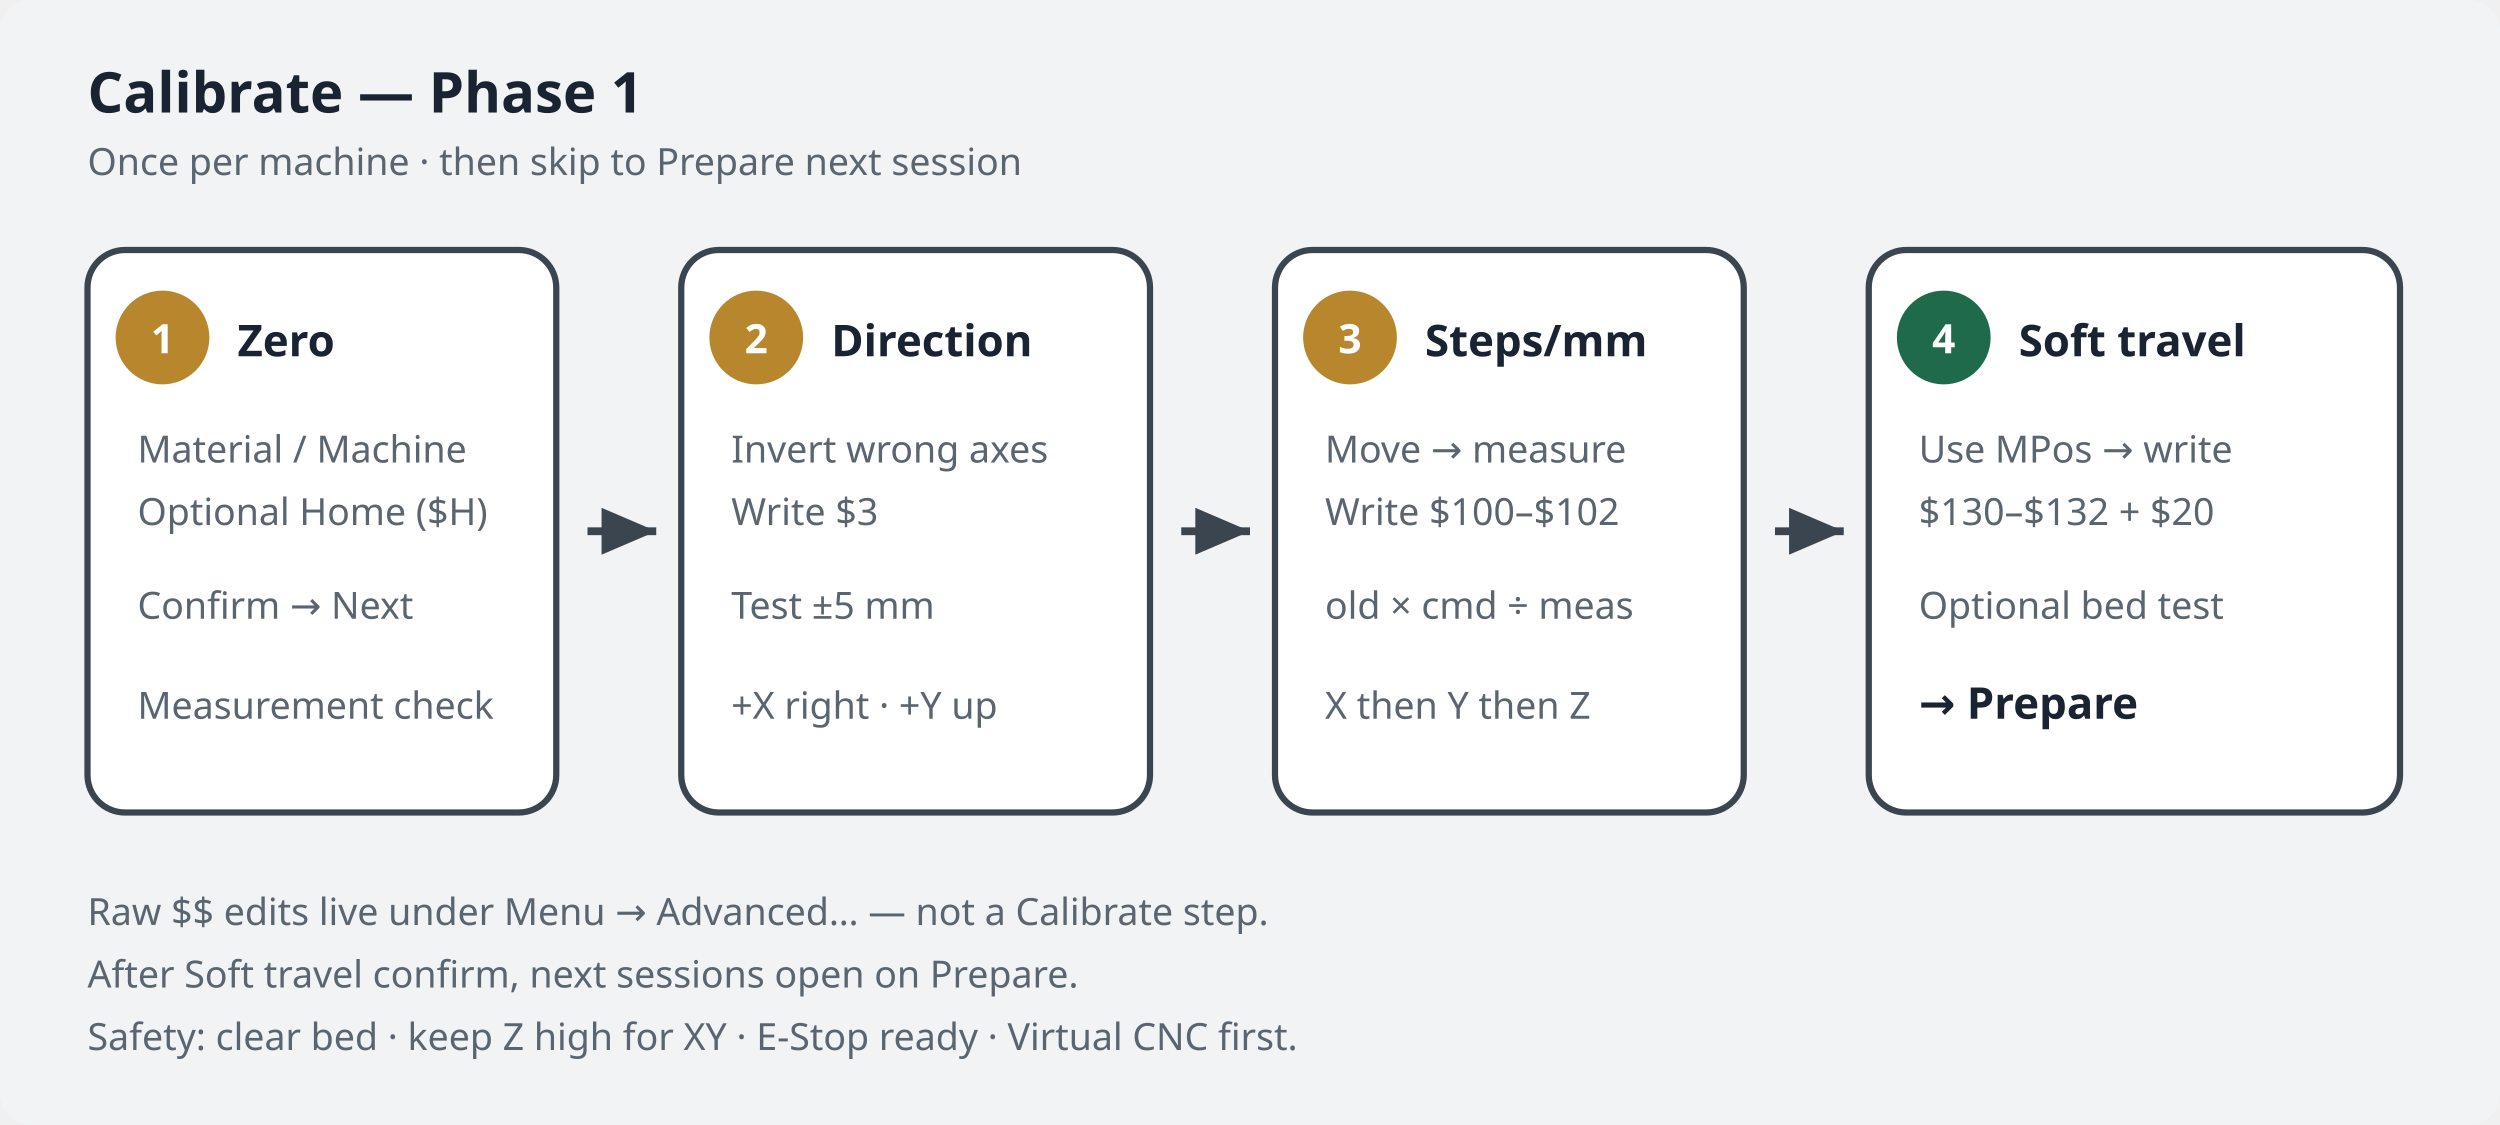
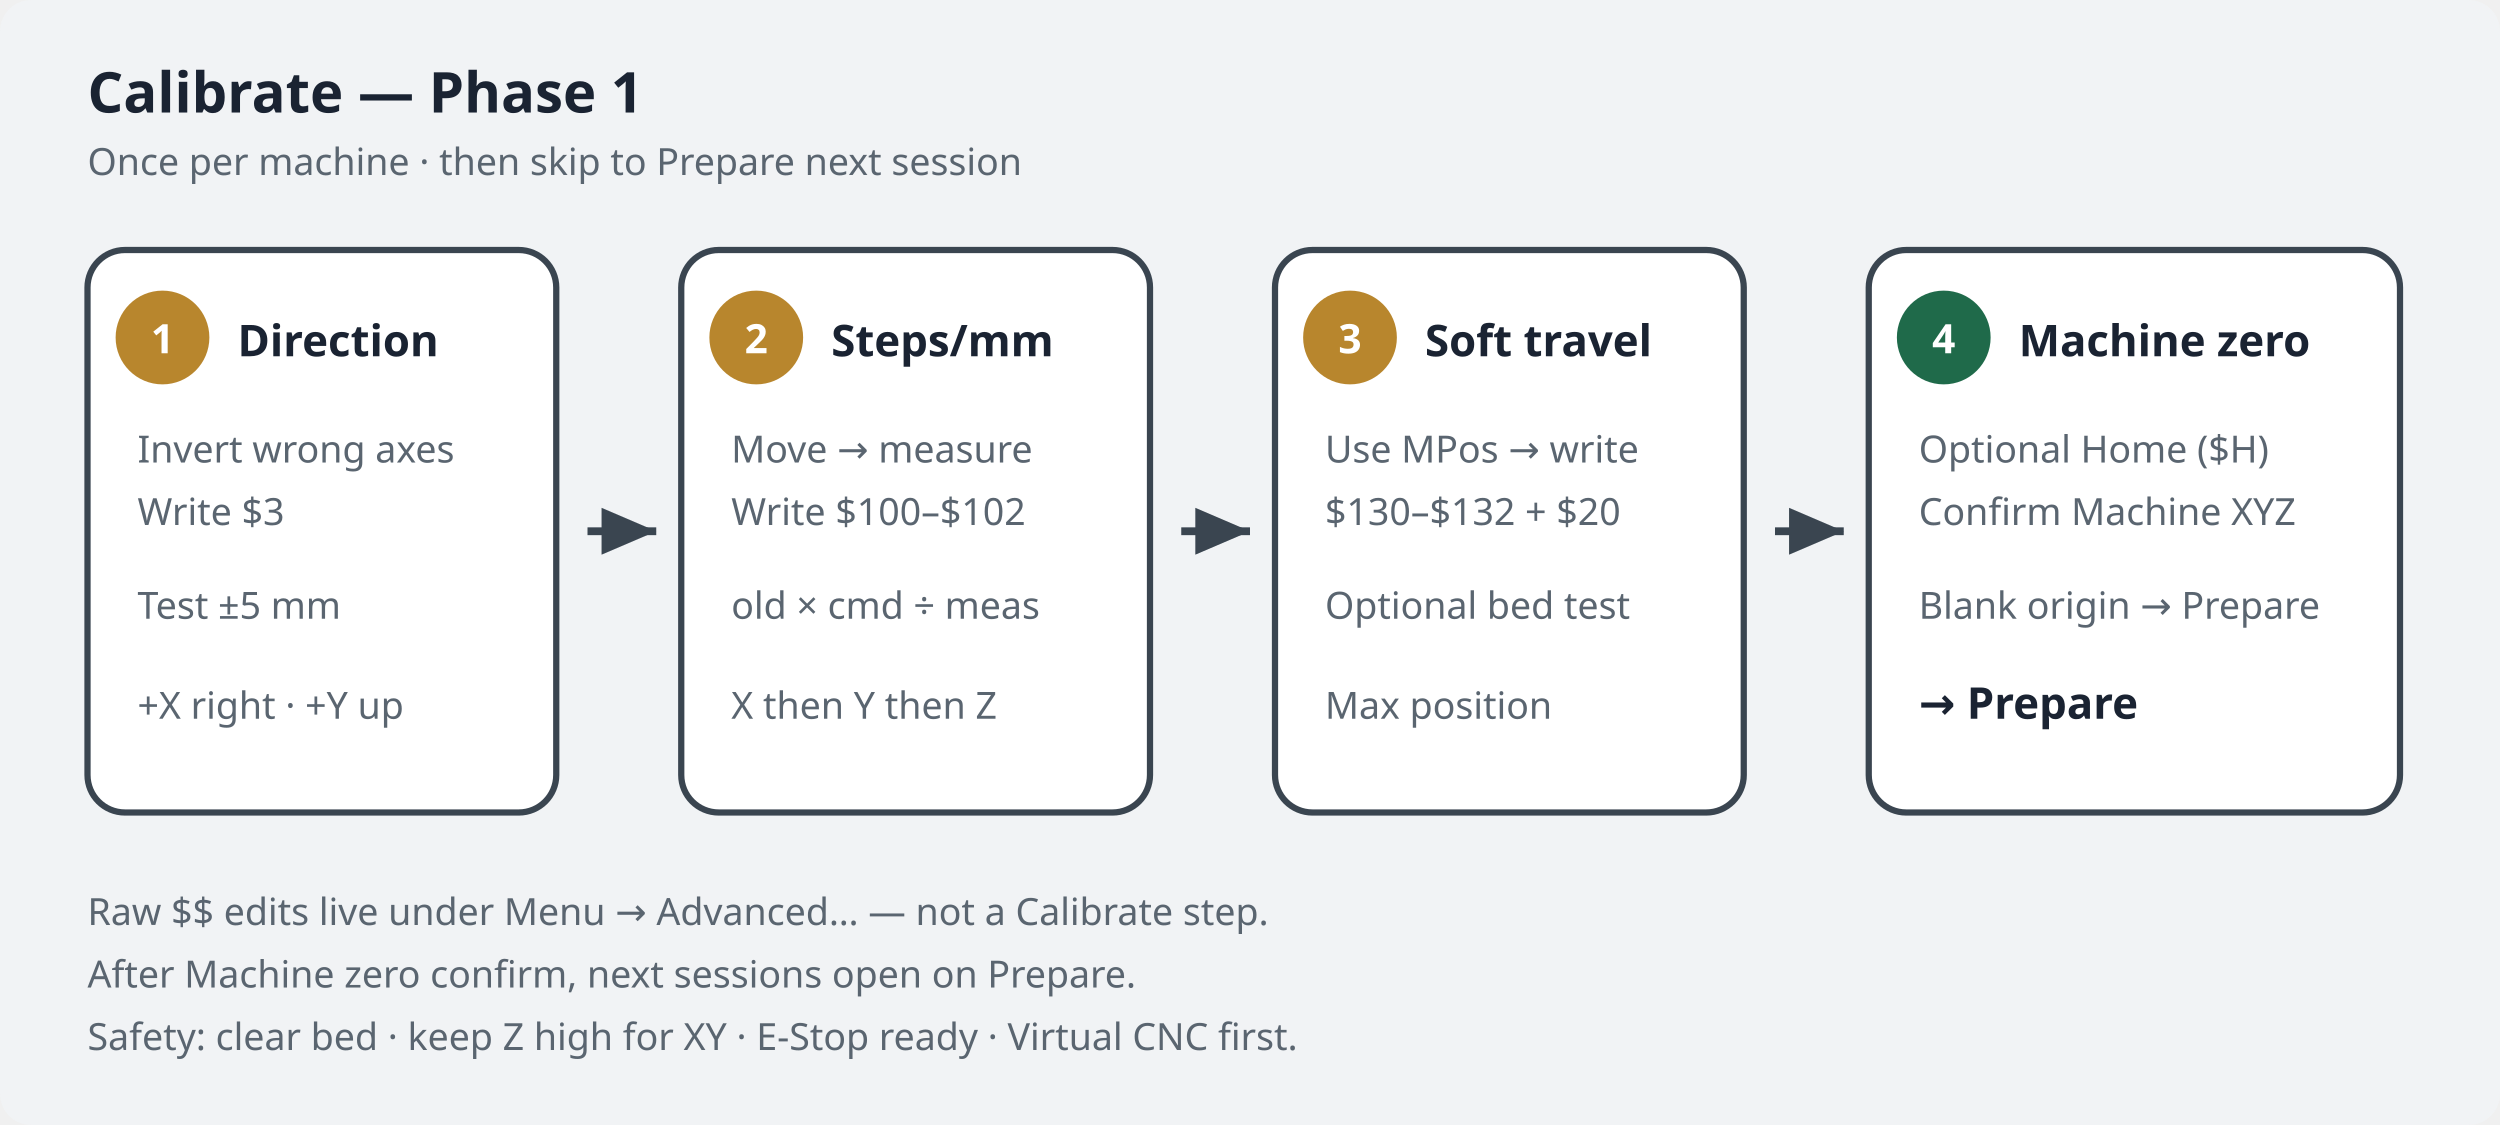
<svg xmlns="http://www.w3.org/2000/svg" viewBox="0 0 800 360" role="img" aria-labelledby="t d">
  <defs>
    <style>
      /* SharpCNC diagram type: UI stack on all text; avoid SVG Times default on .tiny/etc. */
      text, tspan { font-family: "Sora", system-ui, "Segoe UI", sans-serif; }
      .bg { fill: #f1f3f5; }
      .box { fill: #ffffff; stroke: #3a4550; stroke-width: 2; }
      .accent { fill: #b8862d; }
      .ok { fill: #1f6a4a; }
      .lab { font-family: "Sora", system-ui, "Segoe UI", sans-serif; fill: #1a2332; font-size: 14px; }
      .title { font-size: 18px; font-weight: 700; }
      .w { fill: #ffffff; font-family: "Sora", system-ui, "Segoe UI", sans-serif; font-size: 13px; font-weight: 700; }
      .arrow { stroke: #3a4550; stroke-width: 2.5; fill: none; marker-end: url(#a); }
      .tiny { font-size: 12px; fill: #5a6570; }
    </style>
    <marker id="a" markerWidth="9" markerHeight="9" refX="7" refY="3" orient="auto">
      <path d="M0,0 L7,3 L0,6 Z" fill="#3a4550" />
    </marker>
  </defs>
  <rect class="bg" width="800" height="360" rx="10" />
  <text class="lab title" x="28" y="36">Calibrate — Phase 1</text>
  <text class="tiny" x="28" y="56">Once per machine · then skip to Prepare next session</text>
  <rect class="box" x="28" y="80" width="150" height="180" rx="12" />
  <circle class="accent" cx="52" cy="108" r="15" />
  <text class="w" x="52" y="108" text-anchor="middle" dominant-baseline="central">1</text>
-   <text class="lab" x="76" y="114" font-weight="700">Zero</text>
-   <text class="tiny" x="44" y="148">Material / Machine</text>
-   <text class="tiny" x="44" y="168">Optional Home ($H)</text>
-   <text class="tiny" x="44" y="198">Confirm → Next</text>
-   <text class="tiny" x="44" y="230">Measurement check</text>
+   <text class="lab" x="76" y="114" font-weight="700">Direction</text>
+   <text class="tiny" x="44" y="148">Invert wrong axes</text>
+   <text class="tiny" x="44" y="168">Write $3</text>
+   <text class="tiny" x="44" y="198">Test ±5 mm</text>
+   <text class="tiny" x="44" y="230">+X right · +Y up</text>
  <path class="arrow" d="M188 170 H210" />
  <rect class="box" x="218" y="80" width="150" height="180" rx="12" />
  <circle class="accent" cx="242" cy="108" r="15" />
  <text class="w" x="242" y="108" text-anchor="middle" dominant-baseline="central">2</text>
-   <text class="lab" x="266" y="114" font-weight="700">Direction</text>
-   <text class="tiny" x="234" y="148">Invert wrong axes</text>
-   <text class="tiny" x="234" y="168">Write $3</text>
-   <text class="tiny" x="234" y="198">Test ±5 mm</text>
-   <text class="tiny" x="234" y="230">+X right · +Y up</text>
+   <text class="lab" x="266" y="114" font-weight="700">Steps/mm</text>
+   <text class="tiny" x="234" y="148">Move → measure</text>
+   <text class="tiny" x="234" y="168">Write $100–$102</text>
+   <text class="tiny" x="234" y="198">old × cmd ÷ meas</text>
+   <text class="tiny" x="234" y="230">X then Y then Z</text>
  <path class="arrow" d="M378 170 H400" />
  <rect class="box" x="408" y="80" width="150" height="180" rx="12" />
  <circle class="accent" cx="432" cy="108" r="15" />
  <text class="w" x="432" y="108" text-anchor="middle" dominant-baseline="central">3</text>
-   <text class="lab" x="456" y="114" font-weight="700">Steps/mm</text>
-   <text class="tiny" x="424" y="148">Move → measure</text>
-   <text class="tiny" x="424" y="168">Write $100–$102</text>
-   <text class="tiny" x="424" y="198">old × cmd ÷ meas</text>
-   <text class="tiny" x="424" y="230">X then Y then Z</text>
+   <text class="lab" x="456" y="114" font-weight="700">Soft travel</text>
+   <text class="tiny" x="424" y="148">Use MPos → write</text>
+   <text class="tiny" x="424" y="168">$130–$132 + $20</text>
+   <text class="tiny" x="424" y="198">Optional bed test</text>
+   <text class="tiny" x="424" y="230">Max position</text>
  <path class="arrow" d="M568 170 H590" />
  <rect class="box" x="598" y="80" width="170" height="180" rx="12" />
  <circle class="ok" cx="622" cy="108" r="15" />
  <text class="w" x="622" y="108" text-anchor="middle" dominant-baseline="central">4</text>
-   <text class="lab" x="646" y="114" font-weight="700">Soft travel</text>
-   <text class="tiny" x="614" y="148">Use MPos → write</text>
-   <text class="tiny" x="614" y="168">$130–$132 + $20</text>
-   <text class="tiny" x="614" y="198">Optional bed test</text>
+   <text class="lab" x="646" y="114" font-weight="700">Machine zero</text>
+   <text class="tiny" x="614" y="148">Optional Home ($H)</text>
+   <text class="tiny" x="614" y="168">Confirm Machine XYZ</text>
+   <text class="tiny" x="614" y="198">Blank origin → Prepare</text>
  <text class="lab" x="614" y="230" font-weight="700" font-size="12">→ Prepare</text>
  <text class="tiny" x="28" y="296">Raw $$ edits live under Menu → Advanced… — not a Calibrate step.</text>
-   <text class="tiny" x="28" y="316">After Soft travel confirm, next sessions open on Prepare.</text>
+   <text class="tiny" x="28" y="316">After Machine zero confirm, next sessions open on Prepare.</text>
  <text class="tiny" x="28" y="336">Safety: clear bed · keep Z high for XY · E-Stop ready · Virtual CNC first.</text>
</svg>
